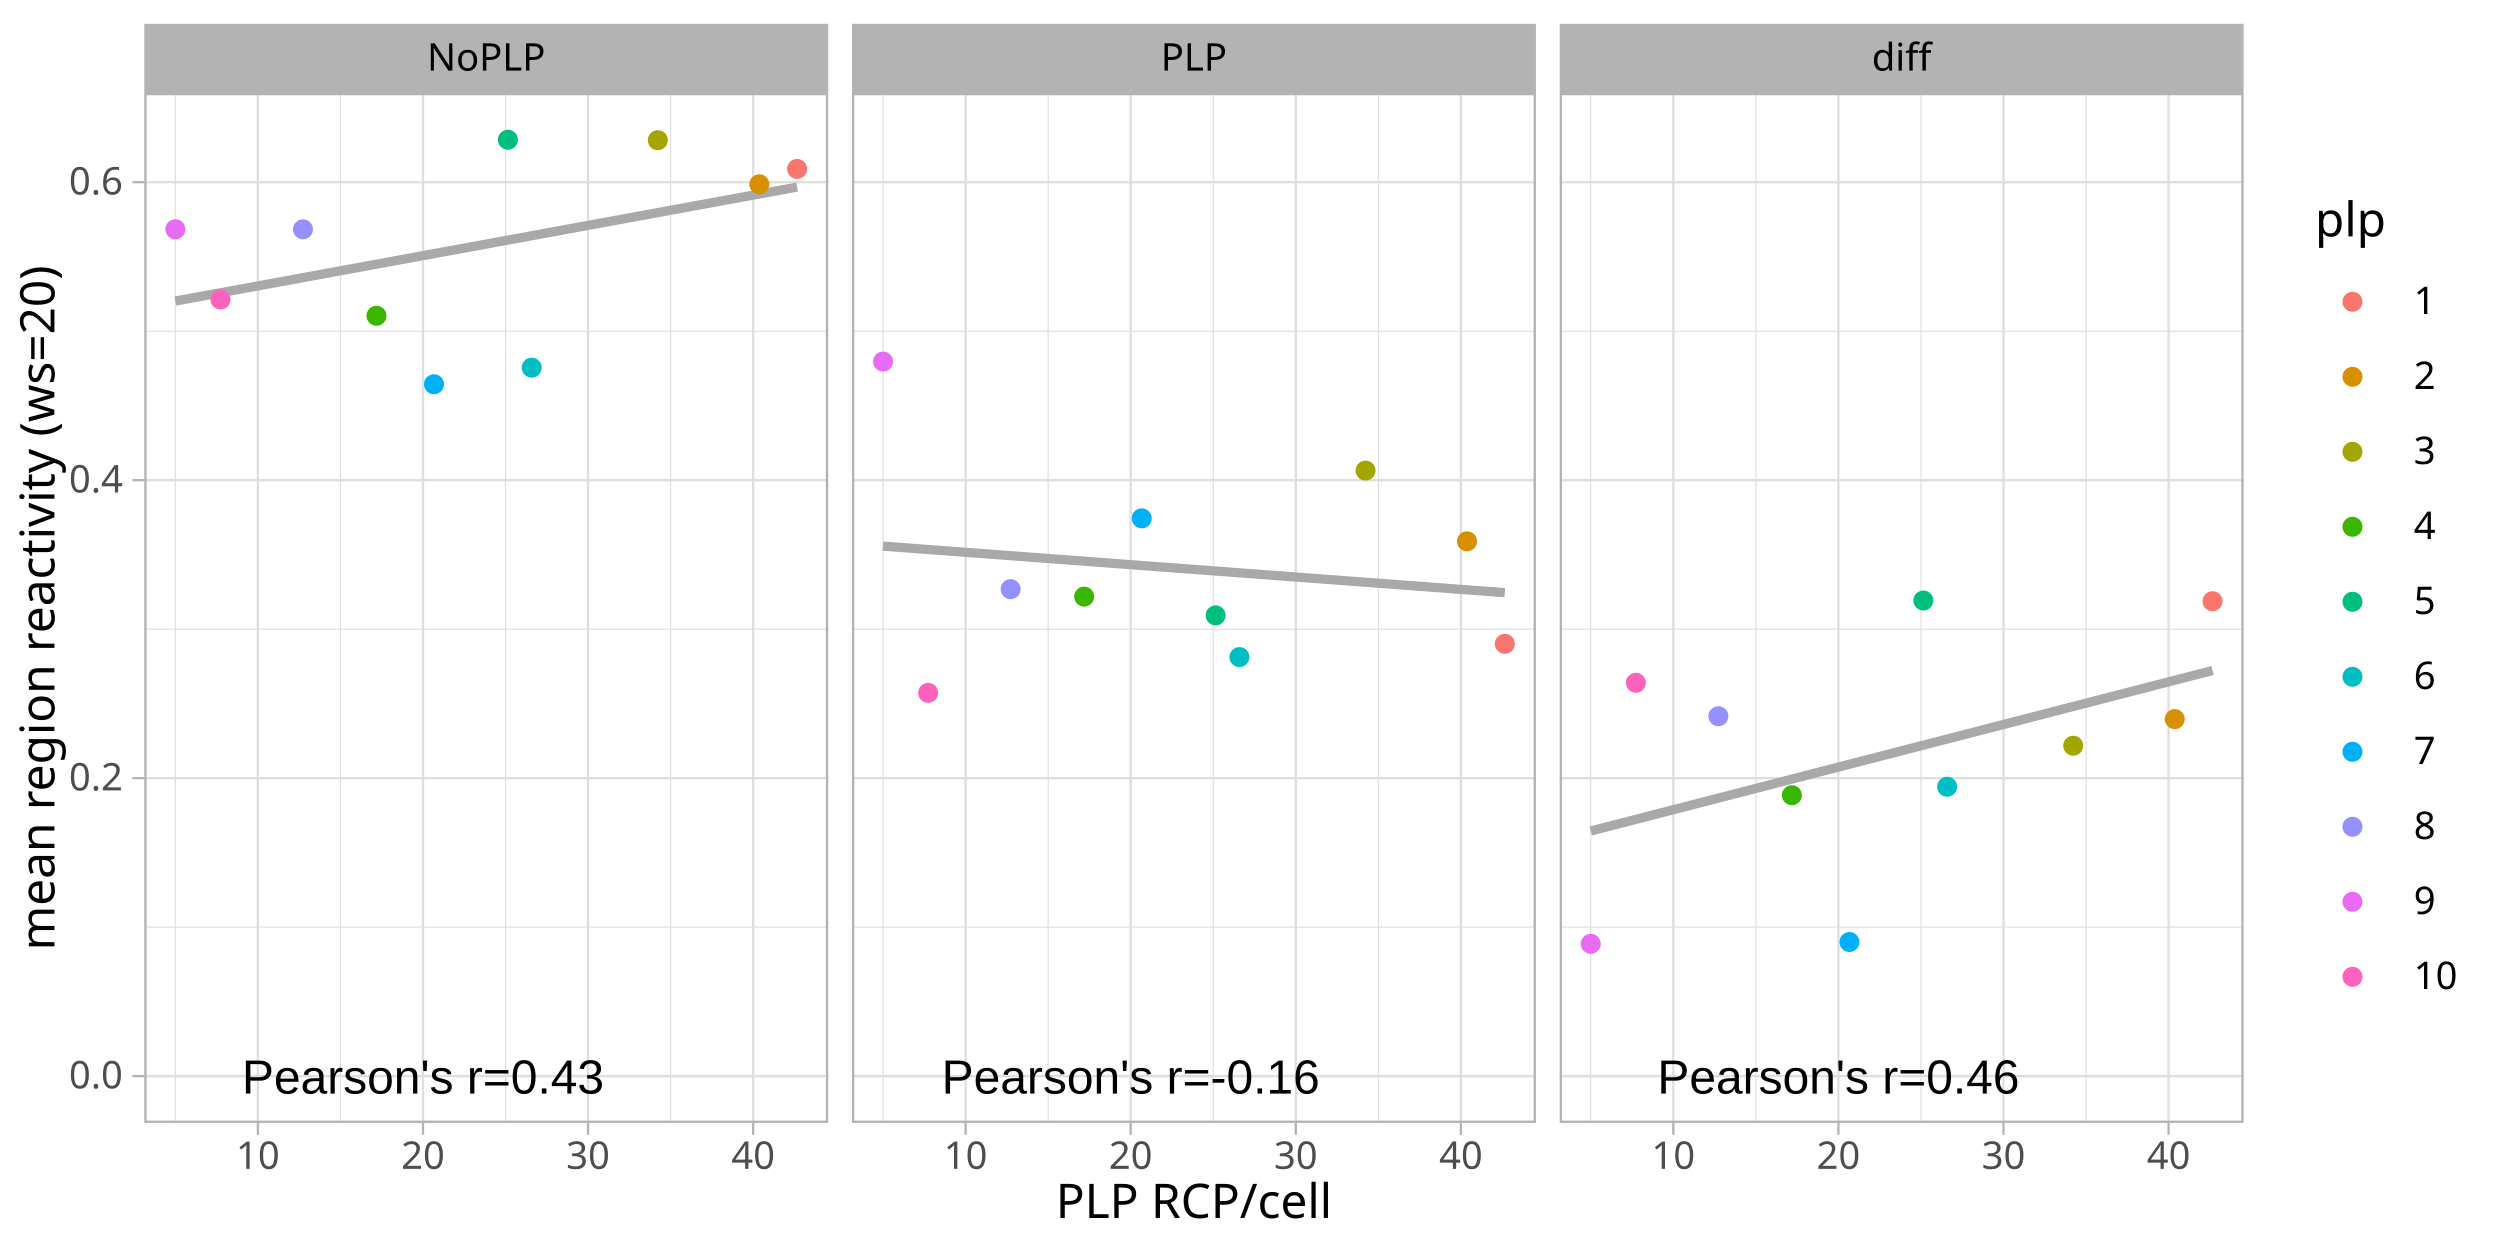
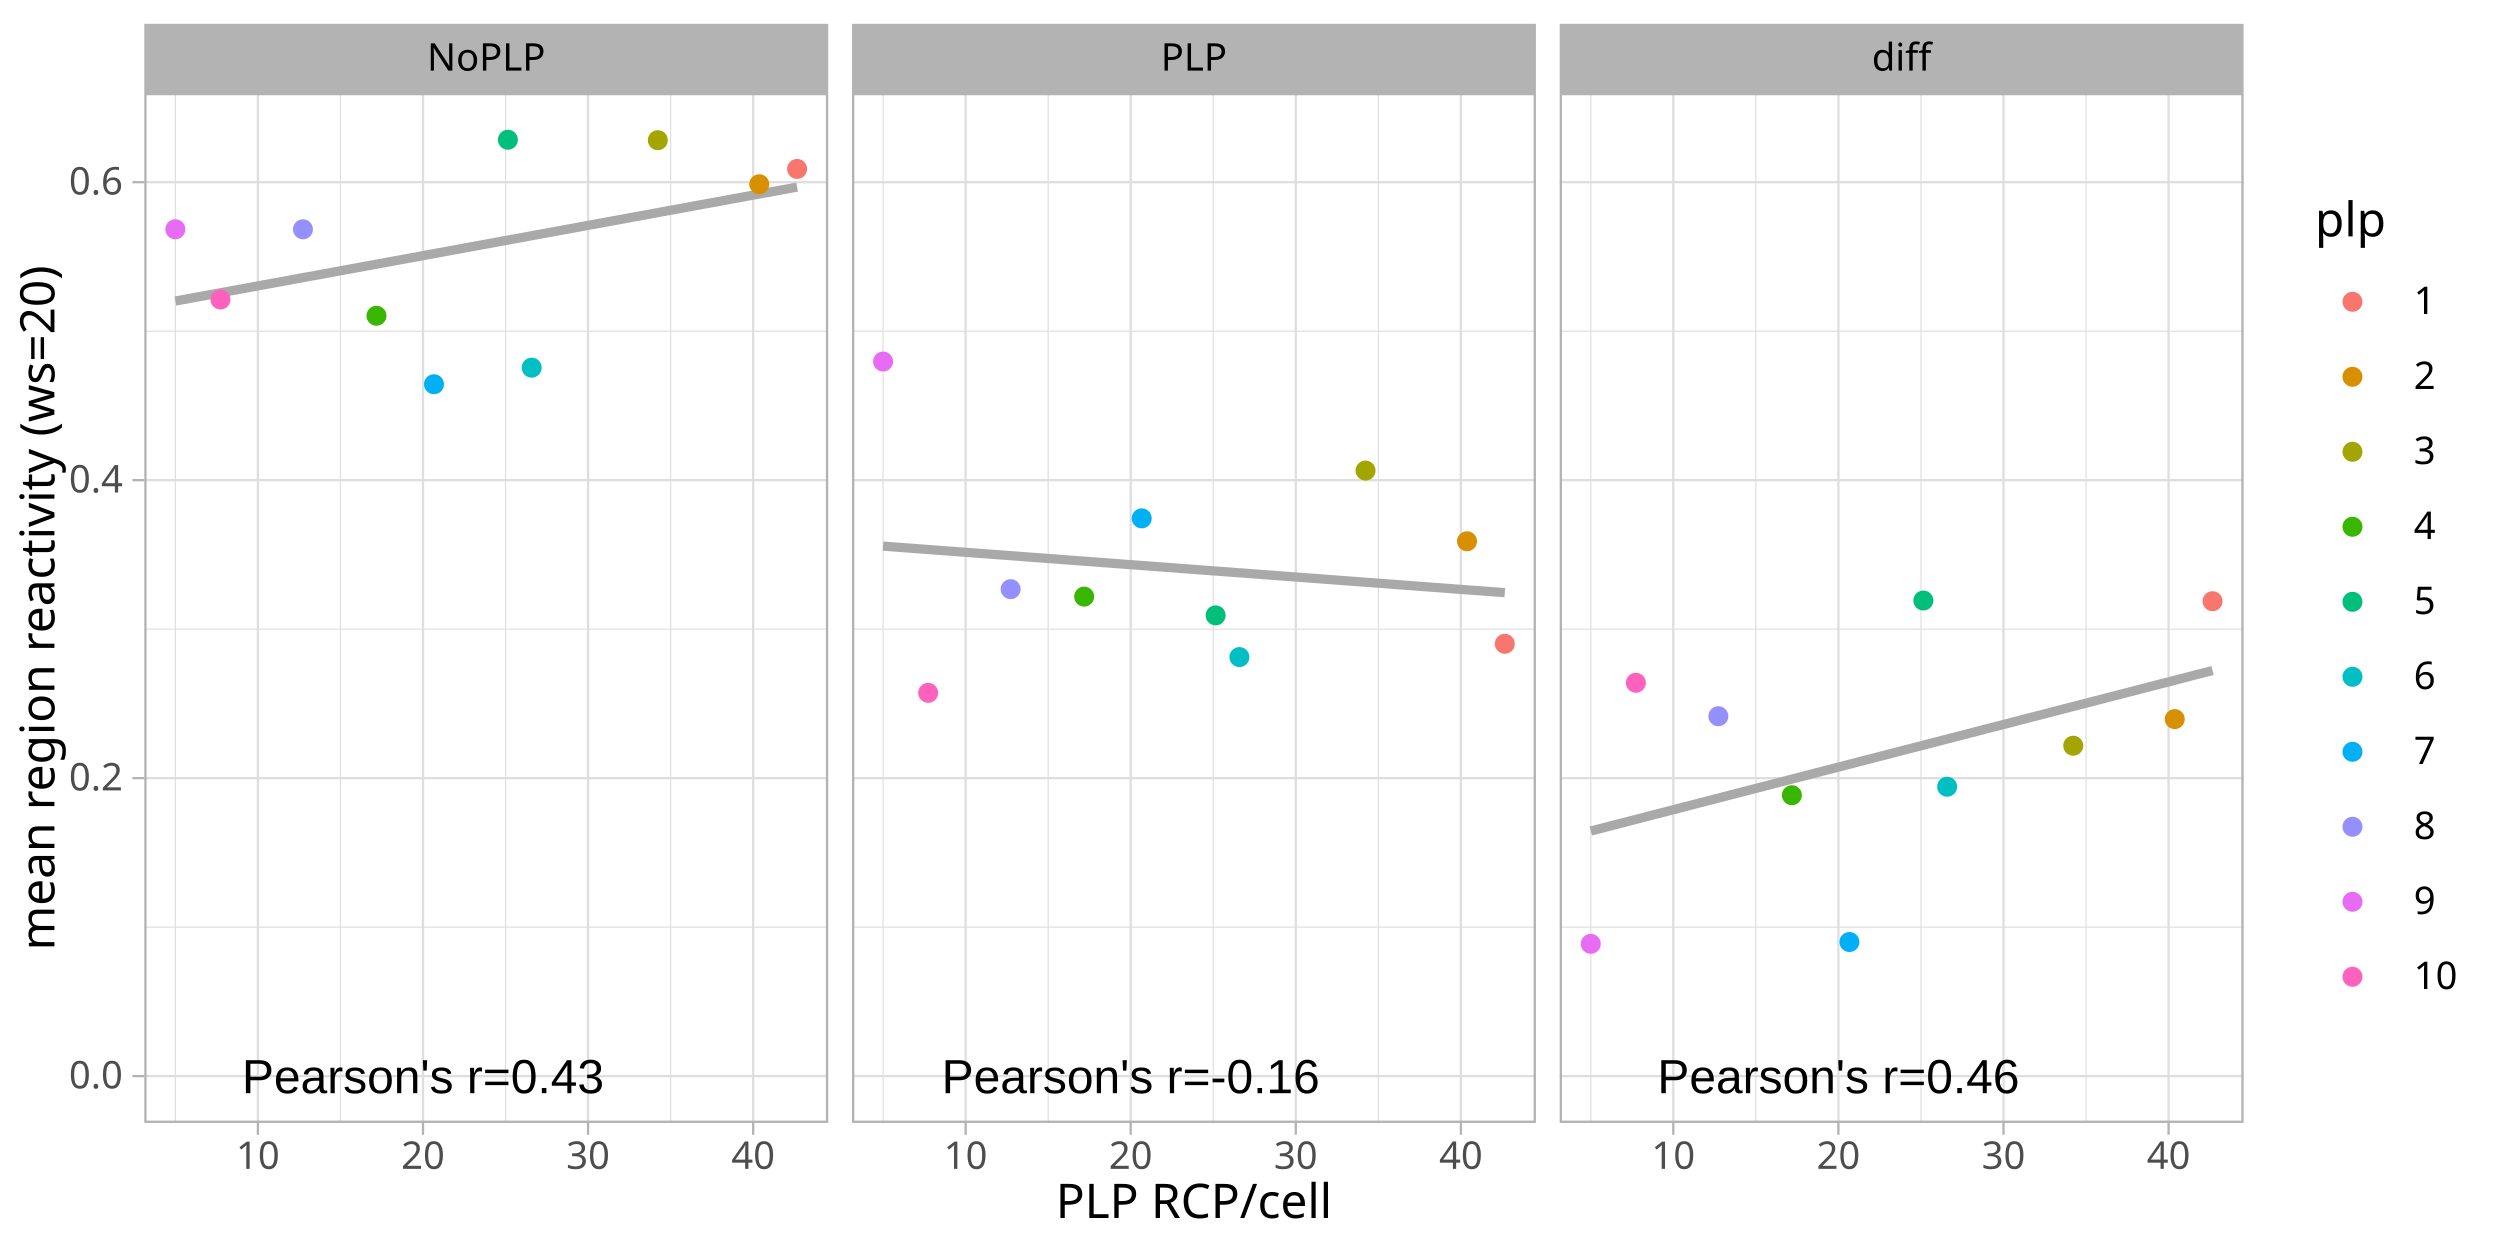
<svg xmlns="http://www.w3.org/2000/svg" class="svglite" width="576.00pt" height="288.00pt" viewBox="0 0 576.00 288.00">
  <defs>
    <style type="text/css">
    .svglite line, .svglite polyline, .svglite polygon, .svglite path, .svglite rect, .svglite circle {
      fill: none;
      stroke: #000000;
      stroke-linecap: round;
      stroke-linejoin: round;
      stroke-miterlimit: 10.00;
    }
    .svglite text {
      white-space: pre;
    }
  </style>
  </defs>
  <rect width="100%" height="100%" style="stroke: none; fill: #FFFFFF;" />
  <defs>
    <clipPath id="cpMC4wMHw1NzYuMDB8MC4wMHwyODguMDA=">
      <rect x="0.00" y="0.00" width="576.00" height="288.00" />
    </clipPath>
  </defs>
  <g clip-path="url(#cpMC4wMHw1NzYuMDB8MC4wMHwyODguMDA=)">
    <rect x="0" y="0.00" width="576.00" height="288.00" style="stroke-width: 1.07; stroke: #FFFFFF; fill: #FFFFFF;" />
  </g>
  <defs>
    <clipPath id="cpMzMuMjR8MTkwLjgyfDIxLjQyfDI1OC43Mg==">
      <rect x="33.24" y="21.42" width="157.58" height="237.30" />
    </clipPath>
  </defs>
  <g clip-path="url(#cpMzMuMjR8MTkwLjgyfDIxLjQyfDI1OC43Mg==)">
    <rect x="33.24" y="21.42" width="157.58" height="237.30" style="stroke-width: 1.07; stroke: none; fill: #FFFFFF;" />
    <polyline points="33.24,213.61 190.82,213.61 " style="stroke-width: 0.27; stroke: #DEDEDE; stroke-linecap: butt;" />
    <polyline points="33.24,144.96 190.82,144.96 " style="stroke-width: 0.27; stroke: #DEDEDE; stroke-linecap: butt;" />
    <polyline points="33.24,76.31 190.82,76.31 " style="stroke-width: 0.27; stroke: #DEDEDE; stroke-linecap: butt;" />
    <polyline points="40.40,258.72 40.40,21.42 " style="stroke-width: 0.27; stroke: #DEDEDE; stroke-linecap: butt;" />
    <polyline points="78.44,258.72 78.44,21.42 " style="stroke-width: 0.27; stroke: #DEDEDE; stroke-linecap: butt;" />
    <polyline points="116.48,258.72 116.48,21.42 " style="stroke-width: 0.27; stroke: #DEDEDE; stroke-linecap: butt;" />
    <polyline points="154.51,258.72 154.51,21.42 " style="stroke-width: 0.27; stroke: #DEDEDE; stroke-linecap: butt;" />
    <polyline points="33.24,247.93 190.82,247.93 " style="stroke-width: 0.53; stroke: #DEDEDE; stroke-linecap: butt;" />
    <polyline points="33.24,179.28 190.82,179.28 " style="stroke-width: 0.53; stroke: #DEDEDE; stroke-linecap: butt;" />
    <polyline points="33.24,110.63 190.82,110.63 " style="stroke-width: 0.53; stroke: #DEDEDE; stroke-linecap: butt;" />
    <polyline points="33.24,41.98 190.82,41.98 " style="stroke-width: 0.53; stroke: #DEDEDE; stroke-linecap: butt;" />
    <polyline points="59.42,258.72 59.42,21.42 " style="stroke-width: 0.53; stroke: #DEDEDE; stroke-linecap: butt;" />
    <polyline points="97.46,258.72 97.46,21.42 " style="stroke-width: 0.53; stroke: #DEDEDE; stroke-linecap: butt;" />
    <polyline points="135.49,258.72 135.49,21.42 " style="stroke-width: 0.53; stroke: #DEDEDE; stroke-linecap: butt;" />
    <polyline points="173.53,258.72 173.53,21.42 " style="stroke-width: 0.53; stroke: #DEDEDE; stroke-linecap: butt;" />
    <polyline points="40.40,69.36 42.21,69.03 44.03,68.70 45.84,68.36 47.65,68.03 49.47,67.70 51.28,67.37 53.09,67.03 54.91,66.70 56.72,66.37 58.53,66.04 60.35,65.70 62.16,65.37 63.97,65.04 65.79,64.71 67.60,64.38 69.41,64.04 71.23,63.71 73.04,63.38 74.85,63.05 76.67,62.71 78.48,62.38 80.29,62.05 82.11,61.72 83.92,61.38 85.73,61.05 87.55,60.72 89.36,60.39 91.17,60.05 92.99,59.72 94.80,59.39 96.61,59.06 98.43,58.72 100.24,58.39 102.05,58.06 103.87,57.73 105.68,57.40 107.49,57.06 109.31,56.73 111.12,56.40 112.93,56.07 114.75,55.73 116.56,55.40 118.37,55.07 120.19,54.74 122.00,54.40 123.81,54.07 125.63,53.74 127.44,53.41 129.25,53.07 131.07,52.74 132.88,52.41 134.69,52.08 136.51,51.74 138.32,51.41 140.13,51.08 141.95,50.75 143.76,50.42 145.57,50.08 147.39,49.75 149.20,49.42 151.01,49.09 152.83,48.75 154.64,48.42 156.45,48.09 158.27,47.76 160.08,47.42 161.89,47.09 163.71,46.76 165.52,46.43 167.33,46.09 169.15,45.76 170.96,45.43 172.77,45.10 174.59,44.77 176.40,44.43 178.21,44.10 180.03,43.77 181.84,43.44 183.65,43.10 " style="stroke-width: 2.13; stroke: #A9A9A9; stroke-linecap: butt;" />
    <circle cx="183.65" cy="38.92" r="1.95" style="stroke-width: 0.71; stroke: #F8766D; fill: #F8766D;" />
    <circle cx="174.94" cy="42.45" r="1.95" style="stroke-width: 0.71; stroke: #D89000; fill: #D89000;" />
    <circle cx="151.56" cy="32.30" r="1.95" style="stroke-width: 0.71; stroke: #A3A500; fill: #A3A500;" />
    <circle cx="86.74" cy="72.75" r="1.95" style="stroke-width: 0.71; stroke: #39B600; fill: #39B600;" />
    <circle cx="117.02" cy="32.20" r="1.95" style="stroke-width: 0.71; stroke: #00BF7D; fill: #00BF7D;" />
    <circle cx="122.50" cy="84.71" r="1.95" style="stroke-width: 0.71; stroke: #00BFC4; fill: #00BFC4;" />
    <circle cx="99.99" cy="88.53" r="1.95" style="stroke-width: 0.71; stroke: #00B0F6; fill: #00B0F6;" />
    <circle cx="69.80" cy="52.83" r="1.95" style="stroke-width: 0.71; stroke: #9590FF; fill: #9590FF;" />
    <circle cx="40.40" cy="52.82" r="1.95" style="stroke-width: 0.71; stroke: #E76BF3; fill: #E76BF3;" />
    <circle cx="50.80" cy="69.00" r="1.95" style="stroke-width: 0.71; stroke: #FF62BC; fill: #FF62BC;" />
-     <text x="97.46" y="251.96" text-anchor="middle" style="font-size: 11.04px; font-family: &quot;Arimo&quot;;" textLength="94.46px" lengthAdjust="spacingAndGlyphs">Pearson's r=0.43</text>
+     <text x="97.46" y="251.87" text-anchor="middle" style="font-size: 11.04px; font-family: &quot;Arimo&quot;;" textLength="85.80px" lengthAdjust="spacingAndGlyphs">Pearson's r=0.43</text>
    <rect x="33.24" y="21.42" width="157.58" height="237.30" style="stroke-width: 1.07; stroke: #B3B3B3;" />
  </g>
  <g clip-path="url(#cpMC4wMHw1NzYuMDB8MC4wMHwyODguMDA=)">
</g>
  <defs>
    <clipPath id="cpMTk2LjMwfDM1My44N3wyMS40MnwyNTguNzI=">
      <rect x="196.30" y="21.42" width="157.58" height="237.30" />
    </clipPath>
  </defs>
  <g clip-path="url(#cpMTk2LjMwfDM1My44N3wyMS40MnwyNTguNzI=)">
    <rect x="196.30" y="21.42" width="157.58" height="237.30" style="stroke-width: 1.07; stroke: none; fill: #FFFFFF;" />
    <polyline points="196.30,213.61 353.87,213.61 " style="stroke-width: 0.27; stroke: #DEDEDE; stroke-linecap: butt;" />
    <polyline points="196.30,144.96 353.87,144.96 " style="stroke-width: 0.27; stroke: #DEDEDE; stroke-linecap: butt;" />
    <polyline points="196.30,76.31 353.87,76.31 " style="stroke-width: 0.27; stroke: #DEDEDE; stroke-linecap: butt;" />
    <polyline points="203.46,258.72 203.46,21.42 " style="stroke-width: 0.27; stroke: #DEDEDE; stroke-linecap: butt;" />
    <polyline points="241.50,258.72 241.50,21.42 " style="stroke-width: 0.27; stroke: #DEDEDE; stroke-linecap: butt;" />
    <polyline points="279.53,258.72 279.53,21.42 " style="stroke-width: 0.27; stroke: #DEDEDE; stroke-linecap: butt;" />
    <polyline points="317.57,258.72 317.57,21.42 " style="stroke-width: 0.27; stroke: #DEDEDE; stroke-linecap: butt;" />
    <polyline points="196.30,247.93 353.87,247.93 " style="stroke-width: 0.53; stroke: #DEDEDE; stroke-linecap: butt;" />
    <polyline points="196.30,179.28 353.87,179.28 " style="stroke-width: 0.53; stroke: #DEDEDE; stroke-linecap: butt;" />
    <polyline points="196.30,110.63 353.87,110.63 " style="stroke-width: 0.53; stroke: #DEDEDE; stroke-linecap: butt;" />
    <polyline points="196.30,41.98 353.87,41.98 " style="stroke-width: 0.53; stroke: #DEDEDE; stroke-linecap: butt;" />
    <polyline points="222.48,258.72 222.48,21.42 " style="stroke-width: 0.53; stroke: #DEDEDE; stroke-linecap: butt;" />
    <polyline points="260.51,258.72 260.51,21.42 " style="stroke-width: 0.53; stroke: #DEDEDE; stroke-linecap: butt;" />
    <polyline points="298.55,258.72 298.55,21.42 " style="stroke-width: 0.53; stroke: #DEDEDE; stroke-linecap: butt;" />
    <polyline points="336.59,258.72 336.59,21.42 " style="stroke-width: 0.53; stroke: #DEDEDE; stroke-linecap: butt;" />
    <polyline points="203.46,125.83 205.27,125.96 207.08,126.10 208.90,126.23 210.71,126.37 212.52,126.51 214.34,126.64 216.15,126.78 217.96,126.91 219.78,127.05 221.59,127.18 223.40,127.32 225.22,127.46 227.03,127.59 228.84,127.73 230.66,127.86 232.47,128.00 234.28,128.13 236.10,128.27 237.91,128.41 239.72,128.54 241.54,128.68 243.35,128.81 245.16,128.95 246.98,129.09 248.79,129.22 250.60,129.36 252.42,129.49 254.23,129.63 256.04,129.76 257.86,129.90 259.67,130.04 261.48,130.17 263.30,130.31 265.11,130.44 266.92,130.58 268.74,130.71 270.55,130.85 272.36,130.99 274.18,131.12 275.99,131.26 277.80,131.39 279.62,131.53 281.43,131.66 283.24,131.80 285.06,131.94 286.87,132.07 288.68,132.21 290.50,132.34 292.31,132.48 294.12,132.61 295.94,132.75 297.75,132.89 299.56,133.02 301.38,133.16 303.19,133.29 305.00,133.43 306.82,133.56 308.63,133.70 310.44,133.84 312.26,133.97 314.07,134.11 315.88,134.24 317.70,134.38 319.51,134.51 321.32,134.65 323.14,134.79 324.95,134.92 326.76,135.06 328.58,135.19 330.39,135.33 332.20,135.46 334.02,135.60 335.83,135.74 337.64,135.87 339.46,136.01 341.27,136.14 343.08,136.28 344.90,136.41 346.71,136.55 " style="stroke-width: 2.13; stroke: #A9A9A9; stroke-linecap: butt;" />
    <circle cx="346.71" cy="148.33" r="1.95" style="stroke-width: 0.71; stroke: #F8766D; fill: #F8766D;" />
    <circle cx="338.00" cy="124.71" r="1.95" style="stroke-width: 0.71; stroke: #D89000; fill: #D89000;" />
    <circle cx="314.62" cy="108.42" r="1.95" style="stroke-width: 0.71; stroke: #A3A500; fill: #A3A500;" />
    <circle cx="249.79" cy="137.46" r="1.95" style="stroke-width: 0.71; stroke: #39B600; fill: #39B600;" />
    <circle cx="280.08" cy="141.78" r="1.95" style="stroke-width: 0.71; stroke: #00BF7D; fill: #00BF7D;" />
    <circle cx="285.56" cy="151.39" r="1.95" style="stroke-width: 0.71; stroke: #00BFC4; fill: #00BFC4;" />
    <circle cx="263.05" cy="119.43" r="1.95" style="stroke-width: 0.71; stroke: #00B0F6; fill: #00B0F6;" />
    <circle cx="232.85" cy="135.74" r="1.95" style="stroke-width: 0.71; stroke: #9590FF; fill: #9590FF;" />
    <circle cx="203.46" cy="83.30" r="1.95" style="stroke-width: 0.71; stroke: #E76BF3; fill: #E76BF3;" />
    <circle cx="213.85" cy="159.63" r="1.95" style="stroke-width: 0.71; stroke: #FF62BC; fill: #FF62BC;" />
-     <text x="260.51" y="251.96" text-anchor="middle" style="font-size: 11.04px; font-family: &quot;Arimo&quot;;" textLength="98.44px" lengthAdjust="spacingAndGlyphs">Pearson's r=-0.16</text>
+     <text x="260.51" y="251.87" text-anchor="middle" style="font-size: 11.04px; font-family: &quot;Arimo&quot;;" textLength="89.35px" lengthAdjust="spacingAndGlyphs">Pearson's r=-0.16</text>
    <rect x="196.30" y="21.42" width="157.58" height="237.30" style="stroke-width: 1.07; stroke: #B3B3B3;" />
  </g>
  <g clip-path="url(#cpMC4wMHw1NzYuMDB8MC4wMHwyODguMDA=)">
</g>
  <defs>
    <clipPath id="cpMzU5LjM1fDUxNi45M3wyMS40MnwyNTguNzI=">
      <rect x="359.35" y="21.42" width="157.58" height="237.30" />
    </clipPath>
  </defs>
  <g clip-path="url(#cpMzU5LjM1fDUxNi45M3wyMS40MnwyNTguNzI=)">
    <rect x="359.35" y="21.42" width="157.58" height="237.30" style="stroke-width: 1.07; stroke: none; fill: #FFFFFF;" />
    <polyline points="359.35,213.61 516.93,213.61 " style="stroke-width: 0.27; stroke: #DEDEDE; stroke-linecap: butt;" />
    <polyline points="359.35,144.96 516.93,144.96 " style="stroke-width: 0.27; stroke: #DEDEDE; stroke-linecap: butt;" />
    <polyline points="359.35,76.31 516.93,76.31 " style="stroke-width: 0.27; stroke: #DEDEDE; stroke-linecap: butt;" />
    <polyline points="366.51,258.72 366.51,21.42 " style="stroke-width: 0.27; stroke: #DEDEDE; stroke-linecap: butt;" />
    <polyline points="404.55,258.72 404.55,21.42 " style="stroke-width: 0.27; stroke: #DEDEDE; stroke-linecap: butt;" />
    <polyline points="442.59,258.72 442.59,21.42 " style="stroke-width: 0.27; stroke: #DEDEDE; stroke-linecap: butt;" />
    <polyline points="480.63,258.72 480.63,21.42 " style="stroke-width: 0.27; stroke: #DEDEDE; stroke-linecap: butt;" />
    <polyline points="359.35,247.93 516.93,247.93 " style="stroke-width: 0.53; stroke: #DEDEDE; stroke-linecap: butt;" />
    <polyline points="359.35,179.28 516.93,179.28 " style="stroke-width: 0.53; stroke: #DEDEDE; stroke-linecap: butt;" />
    <polyline points="359.35,110.63 516.93,110.63 " style="stroke-width: 0.53; stroke: #DEDEDE; stroke-linecap: butt;" />
    <polyline points="359.35,41.98 516.93,41.98 " style="stroke-width: 0.53; stroke: #DEDEDE; stroke-linecap: butt;" />
    <polyline points="385.53,258.72 385.53,21.42 " style="stroke-width: 0.53; stroke: #DEDEDE; stroke-linecap: butt;" />
    <polyline points="423.57,258.72 423.57,21.42 " style="stroke-width: 0.53; stroke: #DEDEDE; stroke-linecap: butt;" />
    <polyline points="461.61,258.72 461.61,21.42 " style="stroke-width: 0.53; stroke: #DEDEDE; stroke-linecap: butt;" />
    <polyline points="499.64,258.72 499.64,21.42 " style="stroke-width: 0.53; stroke: #DEDEDE; stroke-linecap: butt;" />
    <polyline points="366.51,191.47 368.33,191.00 370.14,190.53 371.95,190.06 373.77,189.60 375.58,189.13 377.39,188.66 379.21,188.19 381.02,187.72 382.83,187.26 384.65,186.79 386.46,186.32 388.27,185.85 390.09,185.38 391.90,184.91 393.71,184.45 395.53,183.98 397.34,183.51 399.15,183.04 400.97,182.57 402.78,182.11 404.59,181.64 406.41,181.17 408.22,180.70 410.03,180.23 411.85,179.77 413.66,179.30 415.47,178.83 417.29,178.36 419.10,177.89 420.91,177.42 422.73,176.96 424.54,176.49 426.35,176.02 428.17,175.55 429.98,175.08 431.79,174.62 433.61,174.15 435.42,173.68 437.23,173.21 439.05,172.74 440.86,172.28 442.67,171.81 444.49,171.34 446.30,170.87 448.11,170.40 449.93,169.94 451.74,169.47 453.55,169.00 455.37,168.53 457.18,168.06 458.99,167.59 460.81,167.13 462.62,166.66 464.43,166.19 466.25,165.72 468.06,165.25 469.87,164.79 471.69,164.32 473.50,163.85 475.31,163.38 477.13,162.91 478.94,162.45 480.75,161.98 482.57,161.51 484.38,161.04 486.19,160.57 488.01,160.10 489.82,159.64 491.63,159.17 493.45,158.70 495.26,158.23 497.07,157.76 498.89,157.30 500.70,156.83 502.51,156.36 504.33,155.89 506.14,155.42 507.95,154.96 509.77,154.49 " style="stroke-width: 2.13; stroke: #A9A9A9; stroke-linecap: butt;" />
    <circle cx="509.77" cy="138.52" r="1.95" style="stroke-width: 0.71; stroke: #F8766D; fill: #F8766D;" />
    <circle cx="501.06" cy="165.68" r="1.95" style="stroke-width: 0.71; stroke: #D89000; fill: #D89000;" />
    <circle cx="477.67" cy="171.81" r="1.95" style="stroke-width: 0.71; stroke: #A3A500; fill: #A3A500;" />
    <circle cx="412.85" cy="183.22" r="1.95" style="stroke-width: 0.71; stroke: #39B600; fill: #39B600;" />
    <circle cx="443.14" cy="138.36" r="1.95" style="stroke-width: 0.71; stroke: #00BF7D; fill: #00BF7D;" />
    <circle cx="448.62" cy="181.26" r="1.95" style="stroke-width: 0.71; stroke: #00BFC4; fill: #00BFC4;" />
    <circle cx="426.11" cy="217.04" r="1.95" style="stroke-width: 0.71; stroke: #00B0F6; fill: #00B0F6;" />
    <circle cx="395.91" cy="165.02" r="1.95" style="stroke-width: 0.71; stroke: #9590FF; fill: #9590FF;" />
    <circle cx="366.51" cy="217.46" r="1.95" style="stroke-width: 0.71; stroke: #E76BF3; fill: #E76BF3;" />
    <circle cx="376.91" cy="157.31" r="1.95" style="stroke-width: 0.71; stroke: #FF62BC; fill: #FF62BC;" />
-     <text x="423.57" y="251.96" text-anchor="middle" style="font-size: 11.04px; font-family: &quot;Arimo&quot;;" textLength="94.46px" lengthAdjust="spacingAndGlyphs">Pearson's r=0.46</text>
+     <text x="423.57" y="251.87" text-anchor="middle" style="font-size: 11.04px; font-family: &quot;Arimo&quot;;" textLength="85.80px" lengthAdjust="spacingAndGlyphs">Pearson's r=0.46</text>
    <rect x="359.35" y="21.42" width="157.58" height="237.30" style="stroke-width: 1.07; stroke: #B3B3B3;" />
  </g>
  <g clip-path="url(#cpMC4wMHw1NzYuMDB8MC4wMHwyODguMDA=)">
</g>
  <defs>
    <clipPath id="cpMzMuMjR8MTkwLjgyfDUuNDh8MjEuNDI=">
      <rect x="33.24" y="5.48" width="157.58" height="15.94" />
    </clipPath>
  </defs>
  <g clip-path="url(#cpMzMuMjR8MTkwLjgyfDUuNDh8MjEuNDI=)">
    <rect x="33.24" y="5.48" width="157.58" height="15.94" style="stroke-width: 1.07; stroke: none; fill: #B3B3B3;" />
    <text x="112.03" y="16.27" text-anchor="middle" style="font-size: 8.80px; font-family: &quot;Carlito&quot;;" textLength="23.10px" lengthAdjust="spacingAndGlyphs">NoPLP</text>
  </g>
  <g clip-path="url(#cpMC4wMHw1NzYuMDB8MC4wMHwyODguMDA=)">
</g>
  <defs>
    <clipPath id="cpMTk2LjMwfDM1My44N3w1LjQ4fDIxLjQy">
      <rect x="196.30" y="5.48" width="157.58" height="15.94" />
    </clipPath>
  </defs>
  <g clip-path="url(#cpMTk2LjMwfDM1My44N3w1LjQ4fDIxLjQy)">
    <rect x="196.30" y="5.48" width="157.58" height="15.94" style="stroke-width: 1.07; stroke: none; fill: #B3B3B3;" />
    <text x="275.08" y="16.27" text-anchor="middle" style="font-size: 8.80px; font-family: &quot;Carlito&quot;;" textLength="12.79px" lengthAdjust="spacingAndGlyphs">PLP</text>
  </g>
  <g clip-path="url(#cpMC4wMHw1NzYuMDB8MC4wMHwyODguMDA=)">
</g>
  <defs>
    <clipPath id="cpMzU5LjM1fDUxNi45M3w1LjQ4fDIxLjQy">
      <rect x="359.35" y="5.48" width="157.58" height="15.94" />
    </clipPath>
  </defs>
  <g clip-path="url(#cpMzU5LjM1fDUxNi45M3w1LjQ4fDIxLjQy)">
    <rect x="359.35" y="5.48" width="157.58" height="15.94" style="stroke-width: 1.07; stroke: none; fill: #B3B3B3;" />
    <text x="438.14" y="16.27" text-anchor="middle" style="font-size: 8.80px; font-family: &quot;Carlito&quot;;" textLength="12.01px" lengthAdjust="spacingAndGlyphs">diff</text>
  </g>
  <g clip-path="url(#cpMC4wMHw1NzYuMDB8MC4wMHwyODguMDA=)">
    <polyline points="59.42,261.46 59.42,258.72 " style="stroke-width: 0.53; stroke: #B3B3B3; stroke-linecap: butt;" />
    <polyline points="97.46,261.46 97.46,258.72 " style="stroke-width: 0.53; stroke: #B3B3B3; stroke-linecap: butt;" />
    <polyline points="135.49,261.46 135.49,258.72 " style="stroke-width: 0.53; stroke: #B3B3B3; stroke-linecap: butt;" />
    <polyline points="173.53,261.46 173.53,258.72 " style="stroke-width: 0.53; stroke: #B3B3B3; stroke-linecap: butt;" />
    <text x="59.42" y="269.30" text-anchor="middle" style="font-size: 8.80px;fill: #4D4D4D; font-family: &quot;Carlito&quot;;" textLength="8.91px" lengthAdjust="spacingAndGlyphs">10</text>
    <text x="97.46" y="269.30" text-anchor="middle" style="font-size: 8.80px;fill: #4D4D4D; font-family: &quot;Carlito&quot;;" textLength="8.91px" lengthAdjust="spacingAndGlyphs">20</text>
    <text x="135.49" y="269.30" text-anchor="middle" style="font-size: 8.80px;fill: #4D4D4D; font-family: &quot;Carlito&quot;;" textLength="8.91px" lengthAdjust="spacingAndGlyphs">30</text>
    <text x="173.53" y="269.30" text-anchor="middle" style="font-size: 8.80px;fill: #4D4D4D; font-family: &quot;Carlito&quot;;" textLength="8.91px" lengthAdjust="spacingAndGlyphs">40</text>
    <polyline points="222.48,261.46 222.48,258.72 " style="stroke-width: 0.53; stroke: #B3B3B3; stroke-linecap: butt;" />
    <polyline points="260.51,261.46 260.51,258.72 " style="stroke-width: 0.53; stroke: #B3B3B3; stroke-linecap: butt;" />
    <polyline points="298.55,261.46 298.55,258.72 " style="stroke-width: 0.53; stroke: #B3B3B3; stroke-linecap: butt;" />
    <polyline points="336.59,261.46 336.59,258.72 " style="stroke-width: 0.53; stroke: #B3B3B3; stroke-linecap: butt;" />
    <text x="222.48" y="269.30" text-anchor="middle" style="font-size: 8.80px;fill: #4D4D4D; font-family: &quot;Carlito&quot;;" textLength="8.91px" lengthAdjust="spacingAndGlyphs">10</text>
    <text x="260.51" y="269.30" text-anchor="middle" style="font-size: 8.80px;fill: #4D4D4D; font-family: &quot;Carlito&quot;;" textLength="8.91px" lengthAdjust="spacingAndGlyphs">20</text>
    <text x="298.55" y="269.30" text-anchor="middle" style="font-size: 8.80px;fill: #4D4D4D; font-family: &quot;Carlito&quot;;" textLength="8.91px" lengthAdjust="spacingAndGlyphs">30</text>
    <text x="336.59" y="269.30" text-anchor="middle" style="font-size: 8.80px;fill: #4D4D4D; font-family: &quot;Carlito&quot;;" textLength="8.91px" lengthAdjust="spacingAndGlyphs">40</text>
    <polyline points="385.53,261.46 385.53,258.72 " style="stroke-width: 0.53; stroke: #B3B3B3; stroke-linecap: butt;" />
    <polyline points="423.57,261.46 423.57,258.72 " style="stroke-width: 0.53; stroke: #B3B3B3; stroke-linecap: butt;" />
    <polyline points="461.61,261.46 461.61,258.72 " style="stroke-width: 0.53; stroke: #B3B3B3; stroke-linecap: butt;" />
    <polyline points="499.64,261.46 499.64,258.72 " style="stroke-width: 0.53; stroke: #B3B3B3; stroke-linecap: butt;" />
    <text x="385.53" y="269.30" text-anchor="middle" style="font-size: 8.80px;fill: #4D4D4D; font-family: &quot;Carlito&quot;;" textLength="8.91px" lengthAdjust="spacingAndGlyphs">10</text>
    <text x="423.57" y="269.30" text-anchor="middle" style="font-size: 8.80px;fill: #4D4D4D; font-family: &quot;Carlito&quot;;" textLength="8.91px" lengthAdjust="spacingAndGlyphs">20</text>
    <text x="461.61" y="269.30" text-anchor="middle" style="font-size: 8.80px;fill: #4D4D4D; font-family: &quot;Carlito&quot;;" textLength="8.91px" lengthAdjust="spacingAndGlyphs">30</text>
    <text x="499.64" y="269.30" text-anchor="middle" style="font-size: 8.80px;fill: #4D4D4D; font-family: &quot;Carlito&quot;;" textLength="8.91px" lengthAdjust="spacingAndGlyphs">40</text>
    <text x="28.31" y="250.76" text-anchor="end" style="font-size: 8.80px;fill: #4D4D4D; font-family: &quot;Carlito&quot;;" textLength="11.13px" lengthAdjust="spacingAndGlyphs">0.0</text>
    <text x="28.31" y="182.11" text-anchor="end" style="font-size: 8.80px;fill: #4D4D4D; font-family: &quot;Carlito&quot;;" textLength="11.13px" lengthAdjust="spacingAndGlyphs">0.2</text>
    <text x="28.31" y="113.46" text-anchor="end" style="font-size: 8.80px;fill: #4D4D4D; font-family: &quot;Carlito&quot;;" textLength="11.13px" lengthAdjust="spacingAndGlyphs">0.4</text>
    <text x="28.31" y="44.81" text-anchor="end" style="font-size: 8.80px;fill: #4D4D4D; font-family: &quot;Carlito&quot;;" textLength="11.13px" lengthAdjust="spacingAndGlyphs">0.6</text>
    <polyline points="30.50,247.93 33.24,247.93 " style="stroke-width: 0.53; stroke: #B3B3B3; stroke-linecap: butt;" />
    <polyline points="30.50,179.28 33.24,179.28 " style="stroke-width: 0.53; stroke: #B3B3B3; stroke-linecap: butt;" />
    <polyline points="30.50,110.63 33.24,110.63 " style="stroke-width: 0.53; stroke: #B3B3B3; stroke-linecap: butt;" />
    <polyline points="30.50,41.98 33.24,41.98 " style="stroke-width: 0.53; stroke: #B3B3B3; stroke-linecap: butt;" />
    <text x="275.08" y="280.63" text-anchor="middle" style="font-size: 11.00px; font-family: &quot;Carlito&quot;;" textLength="55.42px" lengthAdjust="spacingAndGlyphs">PLP RCP/cell</text>
    <text transform="translate(12.54,140.07) rotate(-90)" text-anchor="middle" style="font-size: 11.00px; font-family: &quot;Carlito&quot;;" textLength="138.43px" lengthAdjust="spacingAndGlyphs">mean region reactivity (ws=20)</text>
    <rect x="527.89" y="40.97" width="42.63" height="198.20" style="stroke-width: 1.07; stroke: none; fill: #FFFFFF;" />
    <text x="533.37" y="54.46" style="font-size: 11.00px; font-family: &quot;Carlito&quot;;" textLength="14.09px" lengthAdjust="spacingAndGlyphs">plp</text>
    <rect x="533.37" y="60.89" width="17.28" height="17.28" style="stroke-width: 1.07; stroke: none; fill: #FFFFFF;" />
    <circle cx="542.01" cy="69.53" r="1.95" style="stroke-width: 0.71; stroke: #F8766D; fill: #F8766D;" />
    <rect x="533.37" y="78.17" width="17.28" height="17.28" style="stroke-width: 1.07; stroke: none; fill: #FFFFFF;" />
    <circle cx="542.01" cy="86.81" r="1.95" style="stroke-width: 0.71; stroke: #D89000; fill: #D89000;" />
    <rect x="533.37" y="95.45" width="17.28" height="17.28" style="stroke-width: 1.07; stroke: none; fill: #FFFFFF;" />
    <circle cx="542.01" cy="104.09" r="1.95" style="stroke-width: 0.71; stroke: #A3A500; fill: #A3A500;" />
    <rect x="533.37" y="112.73" width="17.28" height="17.28" style="stroke-width: 1.07; stroke: none; fill: #FFFFFF;" />
    <circle cx="542.01" cy="121.37" r="1.95" style="stroke-width: 0.71; stroke: #39B600; fill: #39B600;" />
    <rect x="533.37" y="130.01" width="17.28" height="17.28" style="stroke-width: 1.07; stroke: none; fill: #FFFFFF;" />
    <circle cx="542.01" cy="138.65" r="1.95" style="stroke-width: 0.71; stroke: #00BF7D; fill: #00BF7D;" />
    <rect x="533.37" y="147.29" width="17.28" height="17.28" style="stroke-width: 1.07; stroke: none; fill: #FFFFFF;" />
    <circle cx="542.01" cy="155.93" r="1.95" style="stroke-width: 0.71; stroke: #00BFC4; fill: #00BFC4;" />
    <rect x="533.37" y="164.57" width="17.28" height="17.28" style="stroke-width: 1.07; stroke: none; fill: #FFFFFF;" />
    <circle cx="542.01" cy="173.21" r="1.95" style="stroke-width: 0.71; stroke: #00B0F6; fill: #00B0F6;" />
    <rect x="533.37" y="181.85" width="17.28" height="17.28" style="stroke-width: 1.07; stroke: none; fill: #FFFFFF;" />
    <circle cx="542.01" cy="190.49" r="1.95" style="stroke-width: 0.71; stroke: #9590FF; fill: #9590FF;" />
    <rect x="533.37" y="199.13" width="17.28" height="17.28" style="stroke-width: 1.07; stroke: none; fill: #FFFFFF;" />
    <circle cx="542.01" cy="207.77" r="1.95" style="stroke-width: 0.71; stroke: #E76BF3; fill: #E76BF3;" />
    <rect x="533.37" y="216.41" width="17.28" height="17.28" style="stroke-width: 1.07; stroke: none; fill: #FFFFFF;" />
    <circle cx="542.01" cy="225.05" r="1.95" style="stroke-width: 0.71; stroke: #FF62BC; fill: #FF62BC;" />
    <text x="556.13" y="72.35" style="font-size: 8.80px; font-family: &quot;Carlito&quot;;" textLength="4.46px" lengthAdjust="spacingAndGlyphs">1</text>
    <text x="556.13" y="89.63" style="font-size: 8.80px; font-family: &quot;Carlito&quot;;" textLength="4.46px" lengthAdjust="spacingAndGlyphs">2</text>
    <text x="556.13" y="106.91" style="font-size: 8.80px; font-family: &quot;Carlito&quot;;" textLength="4.46px" lengthAdjust="spacingAndGlyphs">3</text>
    <text x="556.13" y="124.19" style="font-size: 8.80px; font-family: &quot;Carlito&quot;;" textLength="4.46px" lengthAdjust="spacingAndGlyphs">4</text>
    <text x="556.13" y="141.47" style="font-size: 8.80px; font-family: &quot;Carlito&quot;;" textLength="4.46px" lengthAdjust="spacingAndGlyphs">5</text>
    <text x="556.13" y="158.75" style="font-size: 8.80px; font-family: &quot;Carlito&quot;;" textLength="4.46px" lengthAdjust="spacingAndGlyphs">6</text>
    <text x="556.13" y="176.03" style="font-size: 8.80px; font-family: &quot;Carlito&quot;;" textLength="4.46px" lengthAdjust="spacingAndGlyphs">7</text>
    <text x="556.13" y="193.31" style="font-size: 8.80px; font-family: &quot;Carlito&quot;;" textLength="4.46px" lengthAdjust="spacingAndGlyphs">8</text>
    <text x="556.13" y="210.59" style="font-size: 8.80px; font-family: &quot;Carlito&quot;;" textLength="4.46px" lengthAdjust="spacingAndGlyphs">9</text>
    <text x="556.13" y="227.87" style="font-size: 8.80px; font-family: &quot;Carlito&quot;;" textLength="8.91px" lengthAdjust="spacingAndGlyphs">10</text>
  </g>
</svg>
